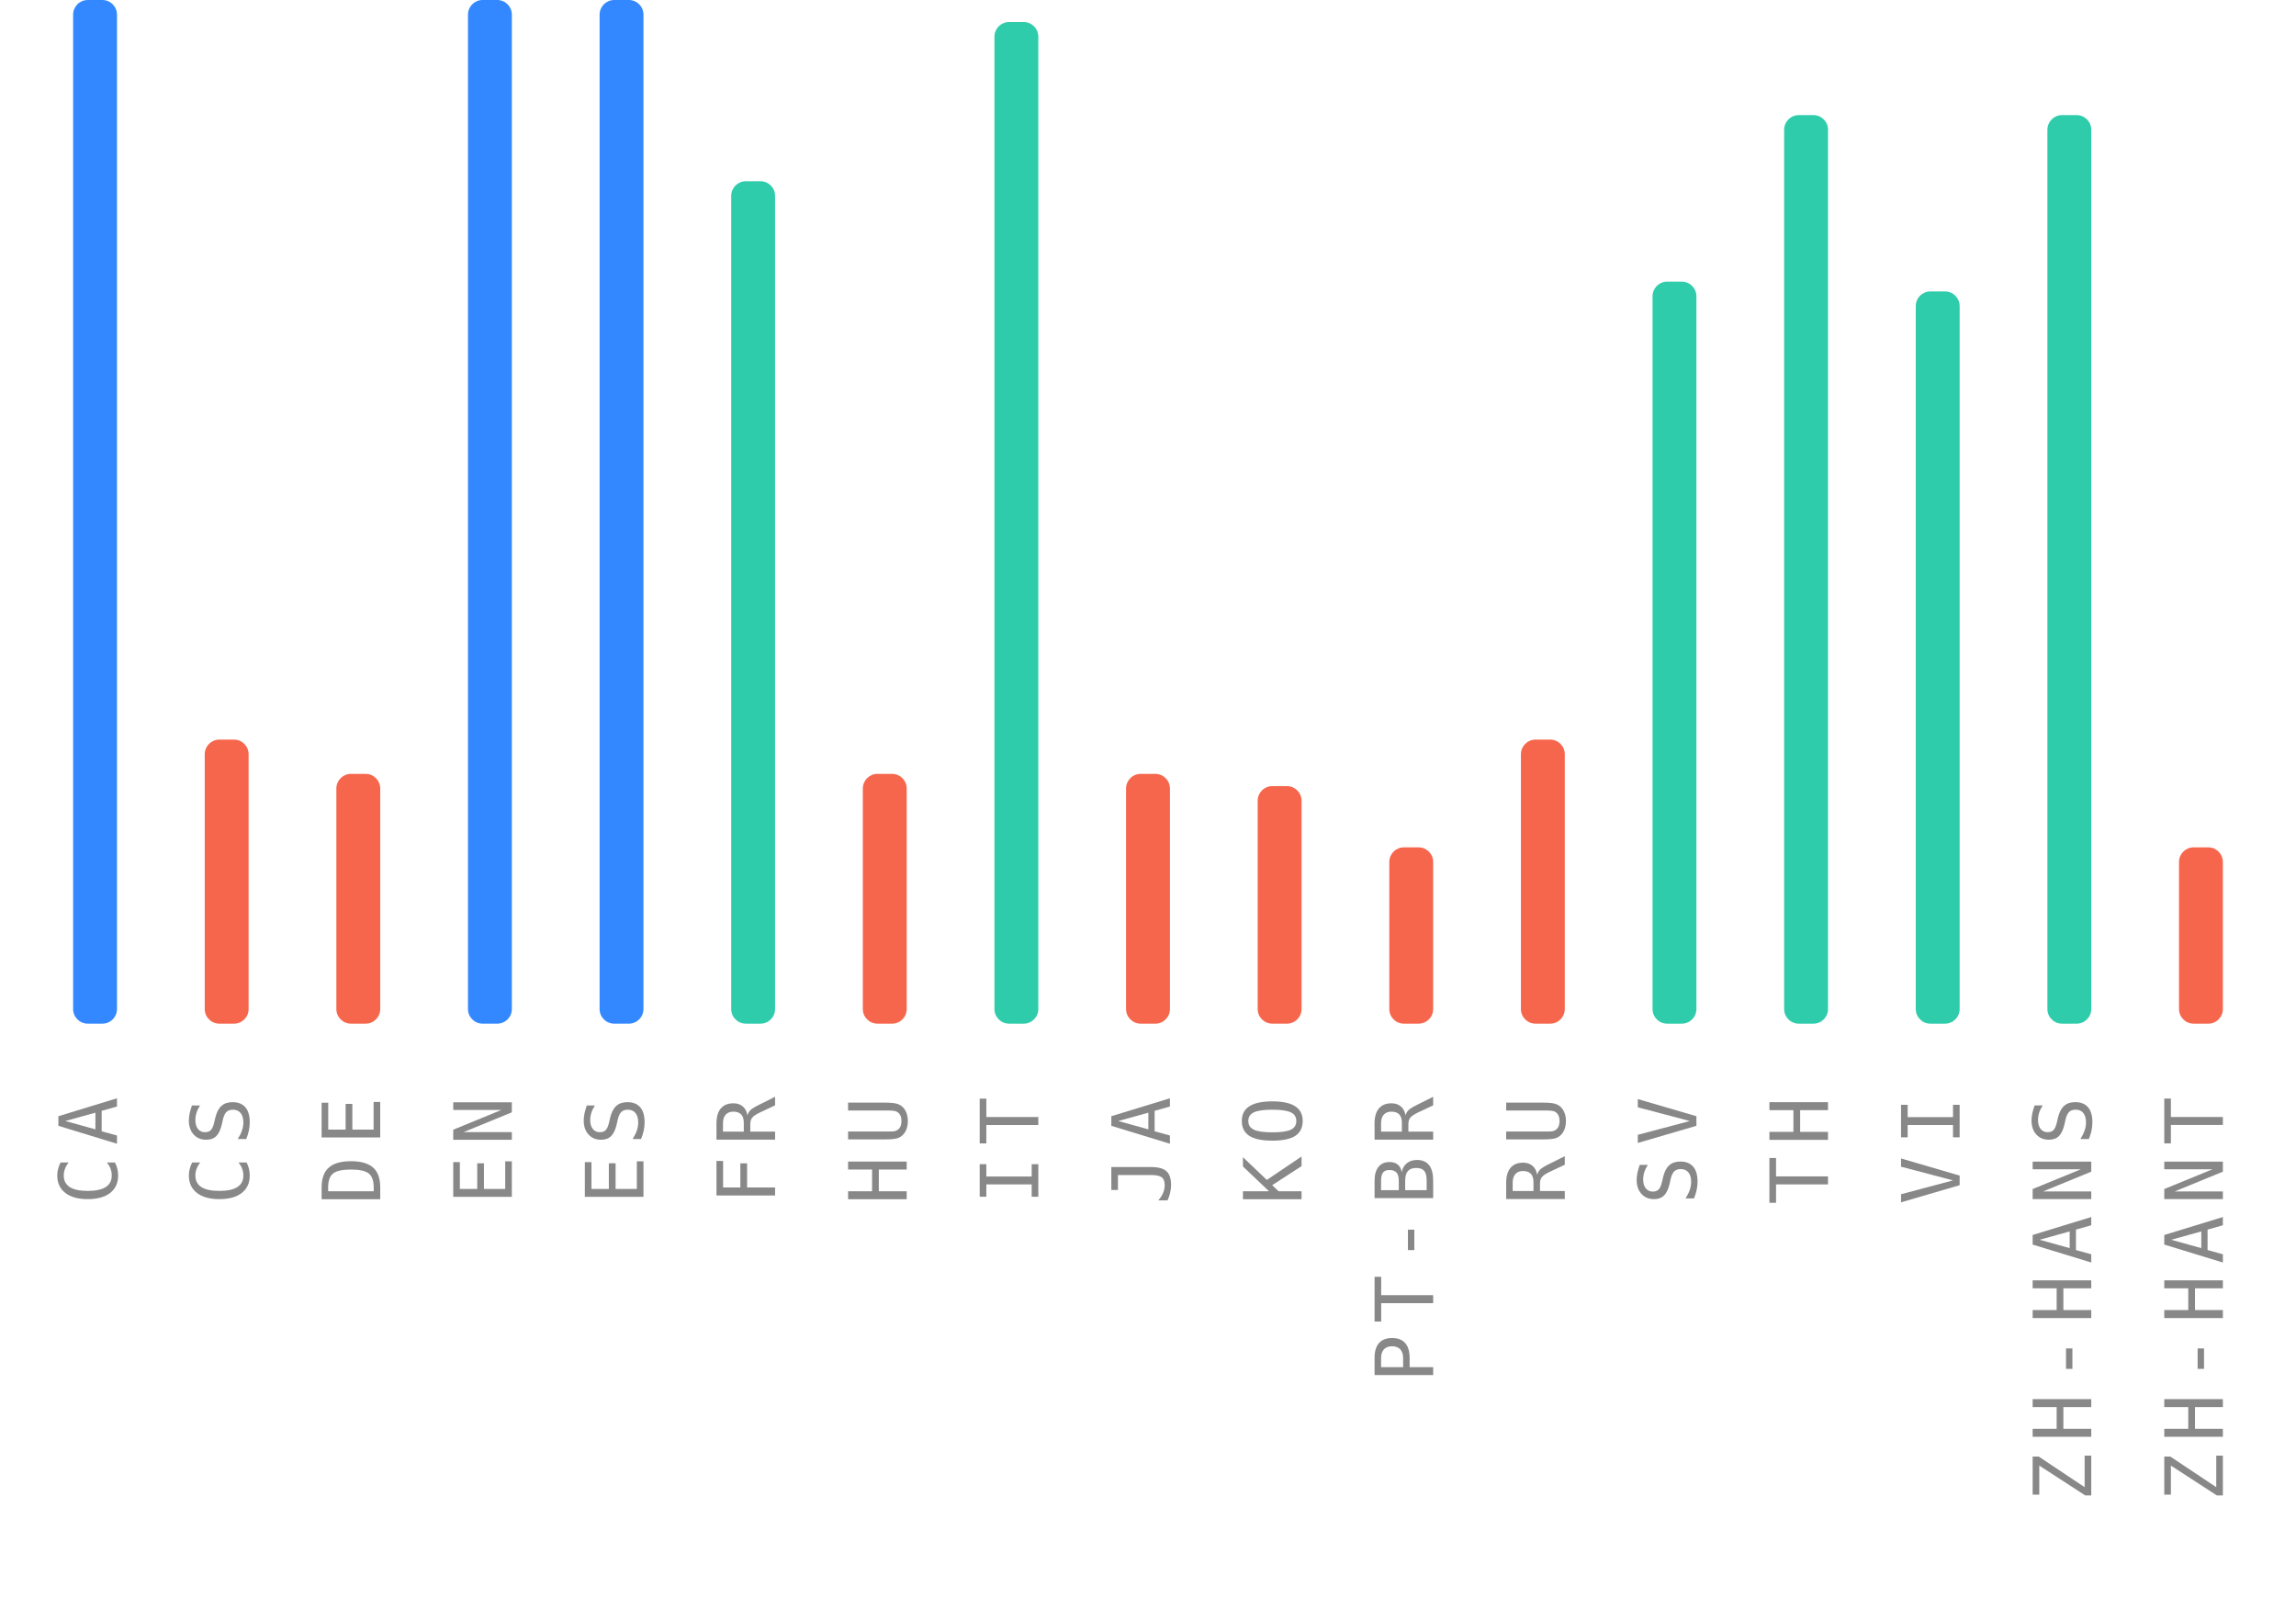
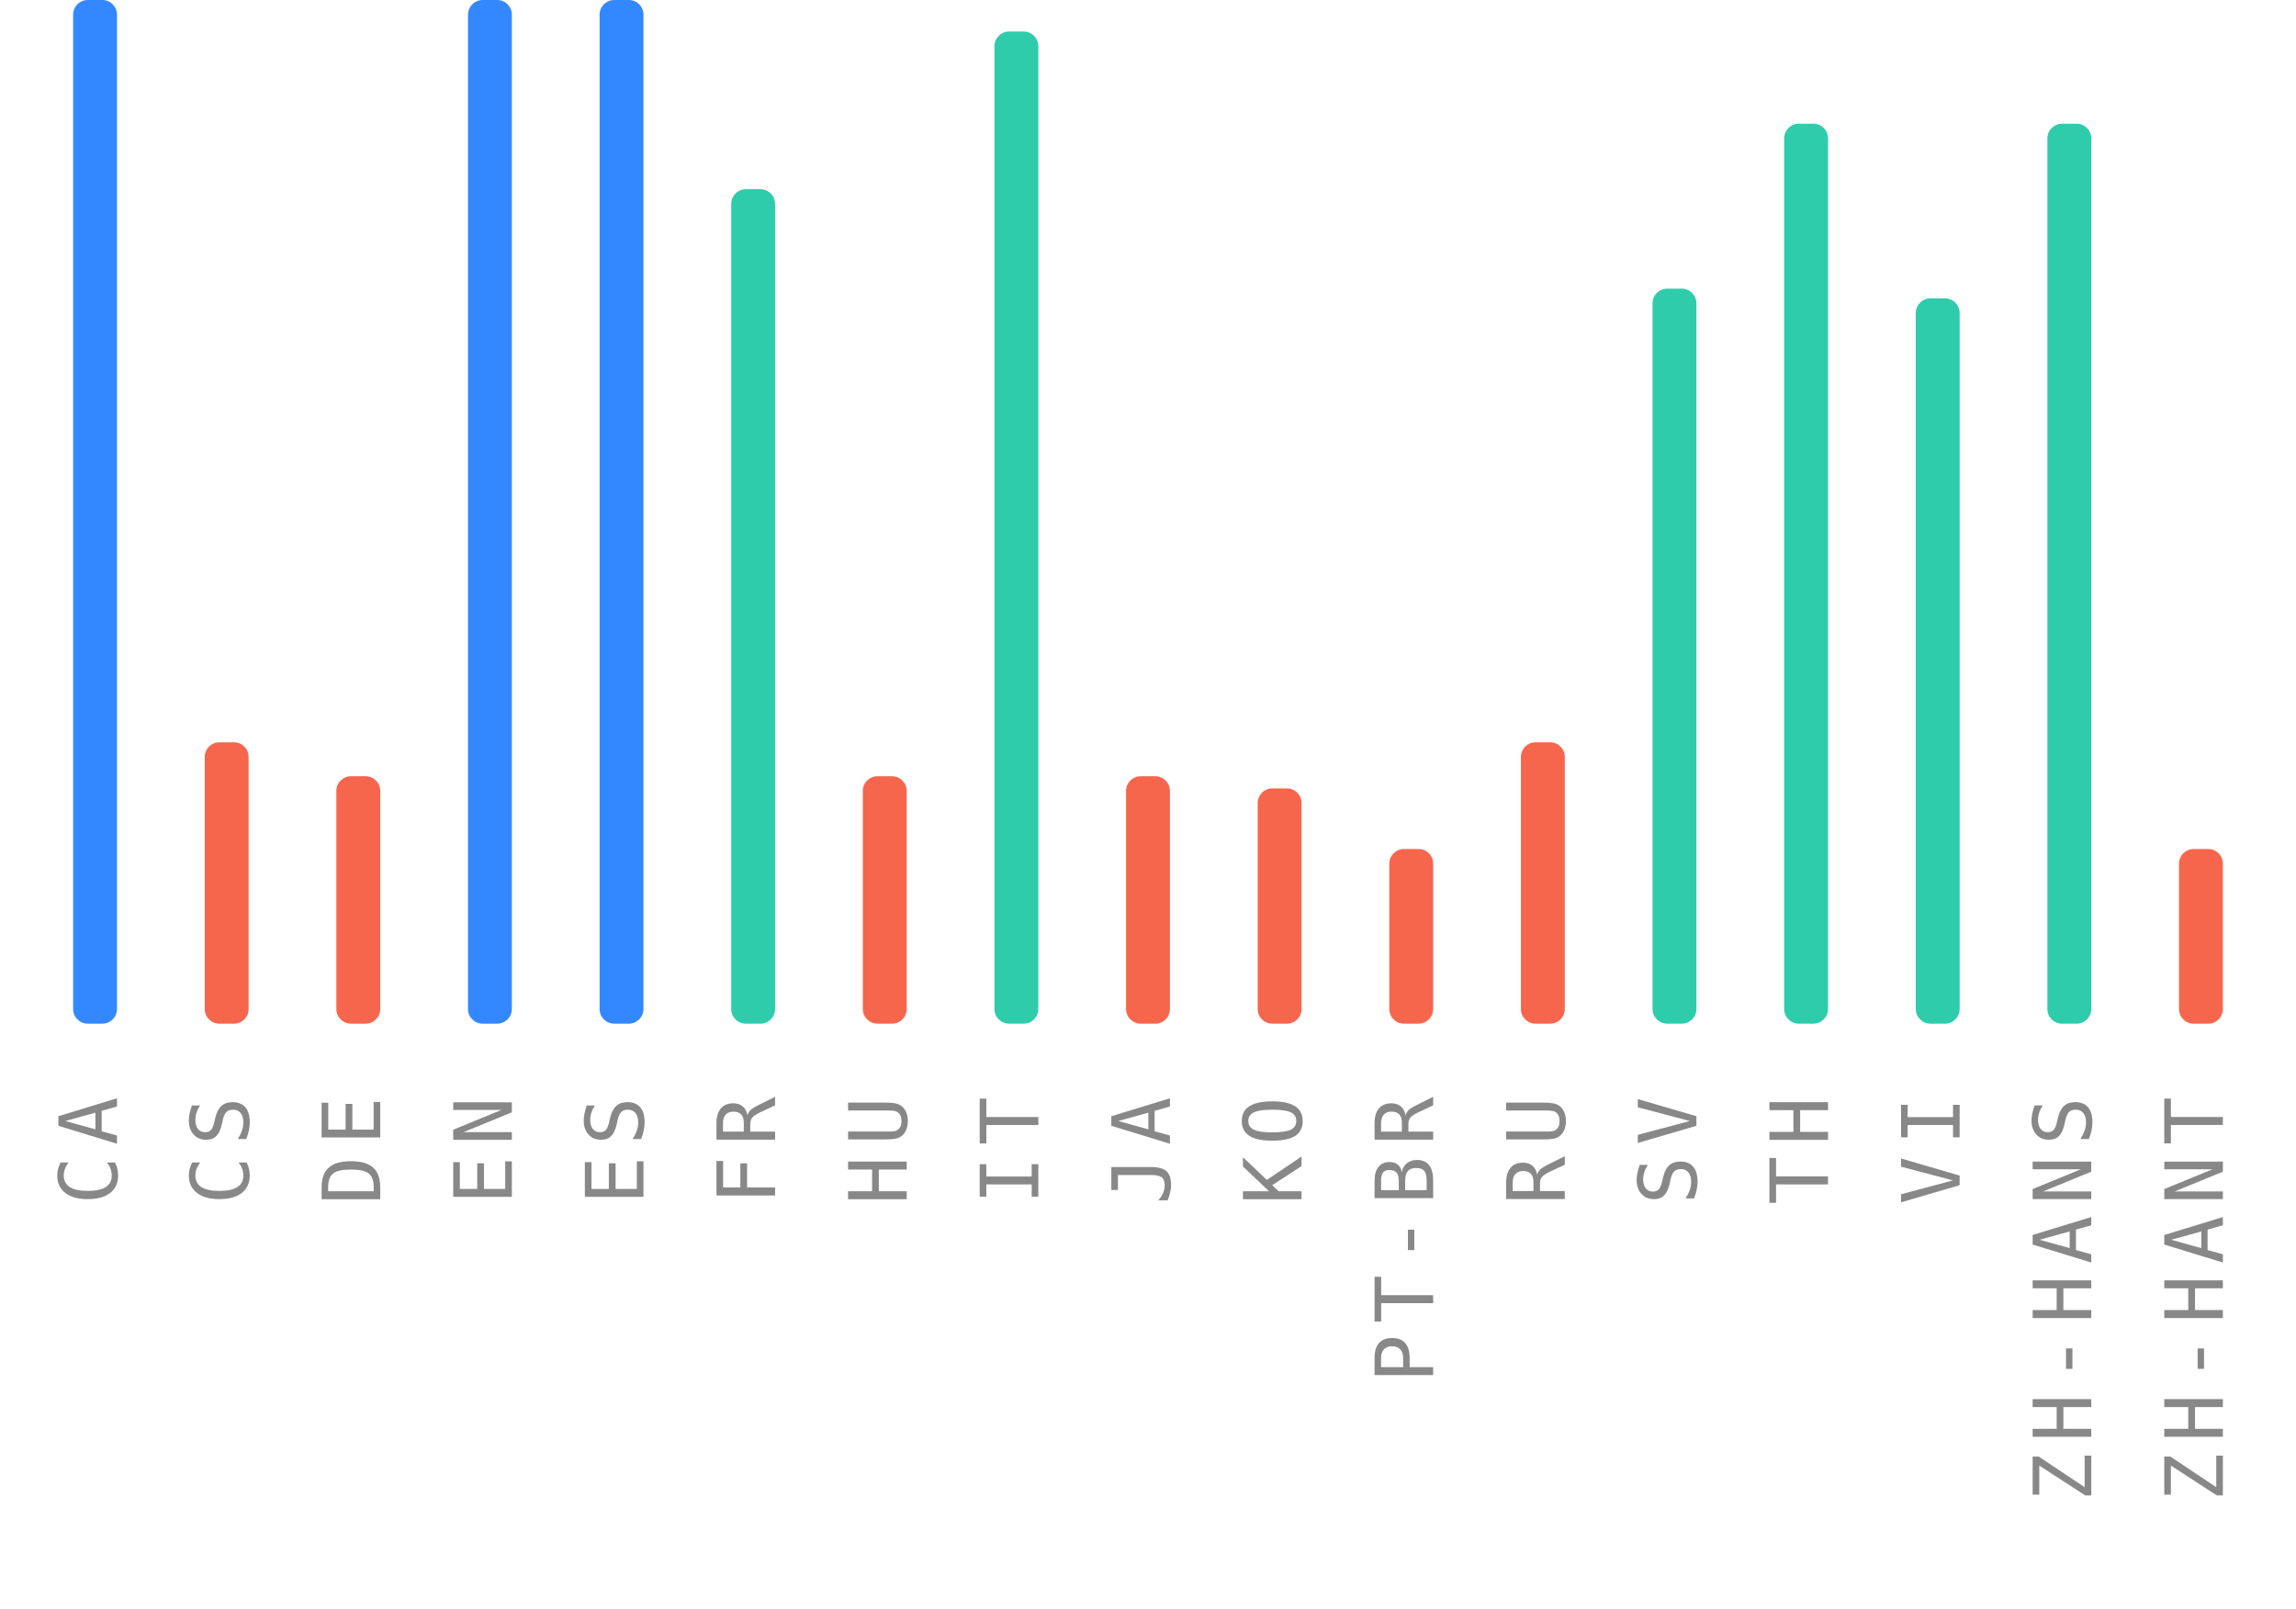
<svg xmlns="http://www.w3.org/2000/svg" width="314" height="220">
  <g>
    <text style="font-size: 11px; font-family: monospace; letter-spacing: 1.5px; fill: #888; text-anchor: end;" x="-150" y="16" transform="rotate(-90)">CA</text>
    <rect style="fill: #3388ff;" height="140" width="6" rx="2" y="0" x="10" />
    <text style="font-size: 11px; font-family: monospace; letter-spacing: 1.5px; fill: #888; text-anchor: end;" x="-150" y="34" transform="rotate(-90)">CS</text>
-     <rect style="fill: #f6664c;" height="38.852" width="6" rx="2" y="101.148" x="28" />
+     <rect style="fill: #f6664c;" height="38.483" width="6" rx="2" y="101.517" x="28" />
    <text style="font-size: 11px; font-family: monospace; letter-spacing: 1.5px; fill: #888; text-anchor: end;" x="-150" y="52" transform="rotate(-90)">DE</text>
-     <rect style="fill: #f6664c;" height="34.163" width="6" rx="2" y="105.837" x="46" />
+     <rect style="fill: #f6664c;" height="33.839" width="6" rx="2" y="106.161" x="46" />
    <text style="font-size: 11px; font-family: monospace; letter-spacing: 1.5px; fill: #888; text-anchor: end;" x="-150" y="70" transform="rotate(-90)">EN</text>
    <rect style="fill: #3388ff;" height="140" width="6" rx="2" y="0" x="64" />
    <text style="font-size: 11px; font-family: monospace; letter-spacing: 1.5px; fill: #888; text-anchor: end;" x="-150" y="88" transform="rotate(-90)">ES</text>
    <rect style="fill: #3388ff;" height="140" width="6" rx="2" y="0" x="82" />
    <text style="font-size: 11px; font-family: monospace; letter-spacing: 1.5px; fill: #888; text-anchor: end;" x="-150" y="106" transform="rotate(-90)">FR</text>
-     <rect style="fill: #2eccaa;" height="115.215" width="6" rx="2" y="24.785" x="100" />
+     <rect style="fill: #2eccaa;" height="114.123" width="6" rx="2" y="25.877" x="100" />
    <text style="font-size: 11px; font-family: monospace; letter-spacing: 1.5px; fill: #888; text-anchor: end;" x="-150" y="124" transform="rotate(-90)">HU</text>
-     <rect style="fill: #f6664c;" height="34.163" width="6" rx="2" y="105.837" x="118" />
+     <rect style="fill: #f6664c;" height="33.839" width="6" rx="2" y="106.161" x="118" />
    <text style="font-size: 11px; font-family: monospace; letter-spacing: 1.5px; fill: #888; text-anchor: end;" x="-150" y="142" transform="rotate(-90)">IT</text>
-     <rect style="fill: #2eccaa;" height="136.986" width="6" rx="2" y="3.014" x="136" />
+     <rect style="fill: #2eccaa;" height="135.687" width="6" rx="2" y="4.313" x="136" />
    <text style="font-size: 11px; font-family: monospace; letter-spacing: 1.5px; fill: #888; text-anchor: end;" x="-150" y="160" transform="rotate(-90)">JA</text>
-     <rect style="fill: #f6664c;" height="34.163" width="6" rx="2" y="105.837" x="154" />
+     <rect style="fill: #f6664c;" height="33.839" width="6" rx="2" y="106.161" x="154" />
    <text style="font-size: 11px; font-family: monospace; letter-spacing: 1.5px; fill: #888; text-anchor: end;" x="-150" y="178" transform="rotate(-90)">KO</text>
-     <rect style="fill: #f6664c;" height="32.488" width="6" rx="2" y="107.512" x="172" />
+     <rect style="fill: #f6664c;" height="32.18" width="6" rx="2" y="107.82" x="172" />
    <text style="font-size: 11px; font-family: monospace; letter-spacing: 1.5px; fill: #888; text-anchor: end;" x="-150" y="196" transform="rotate(-90)">PT-BR</text>
-     <rect style="fill: #f6664c;" height="24.115" width="6" rx="2" y="115.885" x="190" />
+     <rect style="fill: #f6664c;" height="23.886" width="6" rx="2" y="116.114" x="190" />
    <text style="font-size: 11px; font-family: monospace; letter-spacing: 1.5px; fill: #888; text-anchor: end;" x="-150" y="214" transform="rotate(-90)">RU</text>
-     <rect style="fill: #f6664c;" height="38.852" width="6" rx="2" y="101.148" x="208" />
+     <rect style="fill: #f6664c;" height="38.483" width="6" rx="2" y="101.517" x="208" />
    <text style="font-size: 11px; font-family: monospace; letter-spacing: 1.5px; fill: #888; text-anchor: end;" x="-150" y="232" transform="rotate(-90)">SV</text>
-     <rect style="fill: #2eccaa;" height="101.483" width="6" rx="2" y="38.517" x="226" />
+     <rect style="fill: #2eccaa;" height="100.521" width="6" rx="2" y="39.479" x="226" />
    <text style="font-size: 11px; font-family: monospace; letter-spacing: 1.5px; fill: #888; text-anchor: end;" x="-150" y="250" transform="rotate(-90)">TH</text>
-     <rect style="fill: #2eccaa;" height="124.258" width="6" rx="2" y="15.742" x="244" />
+     <rect style="fill: #2eccaa;" height="123.081" width="6" rx="2" y="16.919" x="244" />
    <text style="font-size: 11px; font-family: monospace; letter-spacing: 1.5px; fill: #888; text-anchor: end;" x="-150" y="268" transform="rotate(-90)">VI</text>
-     <rect style="fill: #2eccaa;" height="100.144" width="6" rx="2" y="39.856" x="262" />
+     <rect style="fill: #2eccaa;" height="99.194" width="6" rx="2" y="40.806" x="262" />
    <text style="font-size: 11px; font-family: monospace; letter-spacing: 1.5px; fill: #888; text-anchor: end;" x="-150" y="286" transform="rotate(-90)">ZH-HANS</text>
-     <rect style="fill: #2eccaa;" height="124.258" width="6" rx="2" y="15.742" x="280" />
+     <rect style="fill: #2eccaa;" height="123.081" width="6" rx="2" y="16.919" x="280" />
    <text style="font-size: 11px; font-family: monospace; letter-spacing: 1.5px; fill: #888; text-anchor: end;" x="-150" y="304" transform="rotate(-90)">ZH-HANT</text>
-     <rect style="fill: #f6664c;" height="24.115" width="6" rx="2" y="115.885" x="298" />
+     <rect style="fill: #f6664c;" height="23.886" width="6" rx="2" y="116.114" x="298" />
  </g>
</svg>
